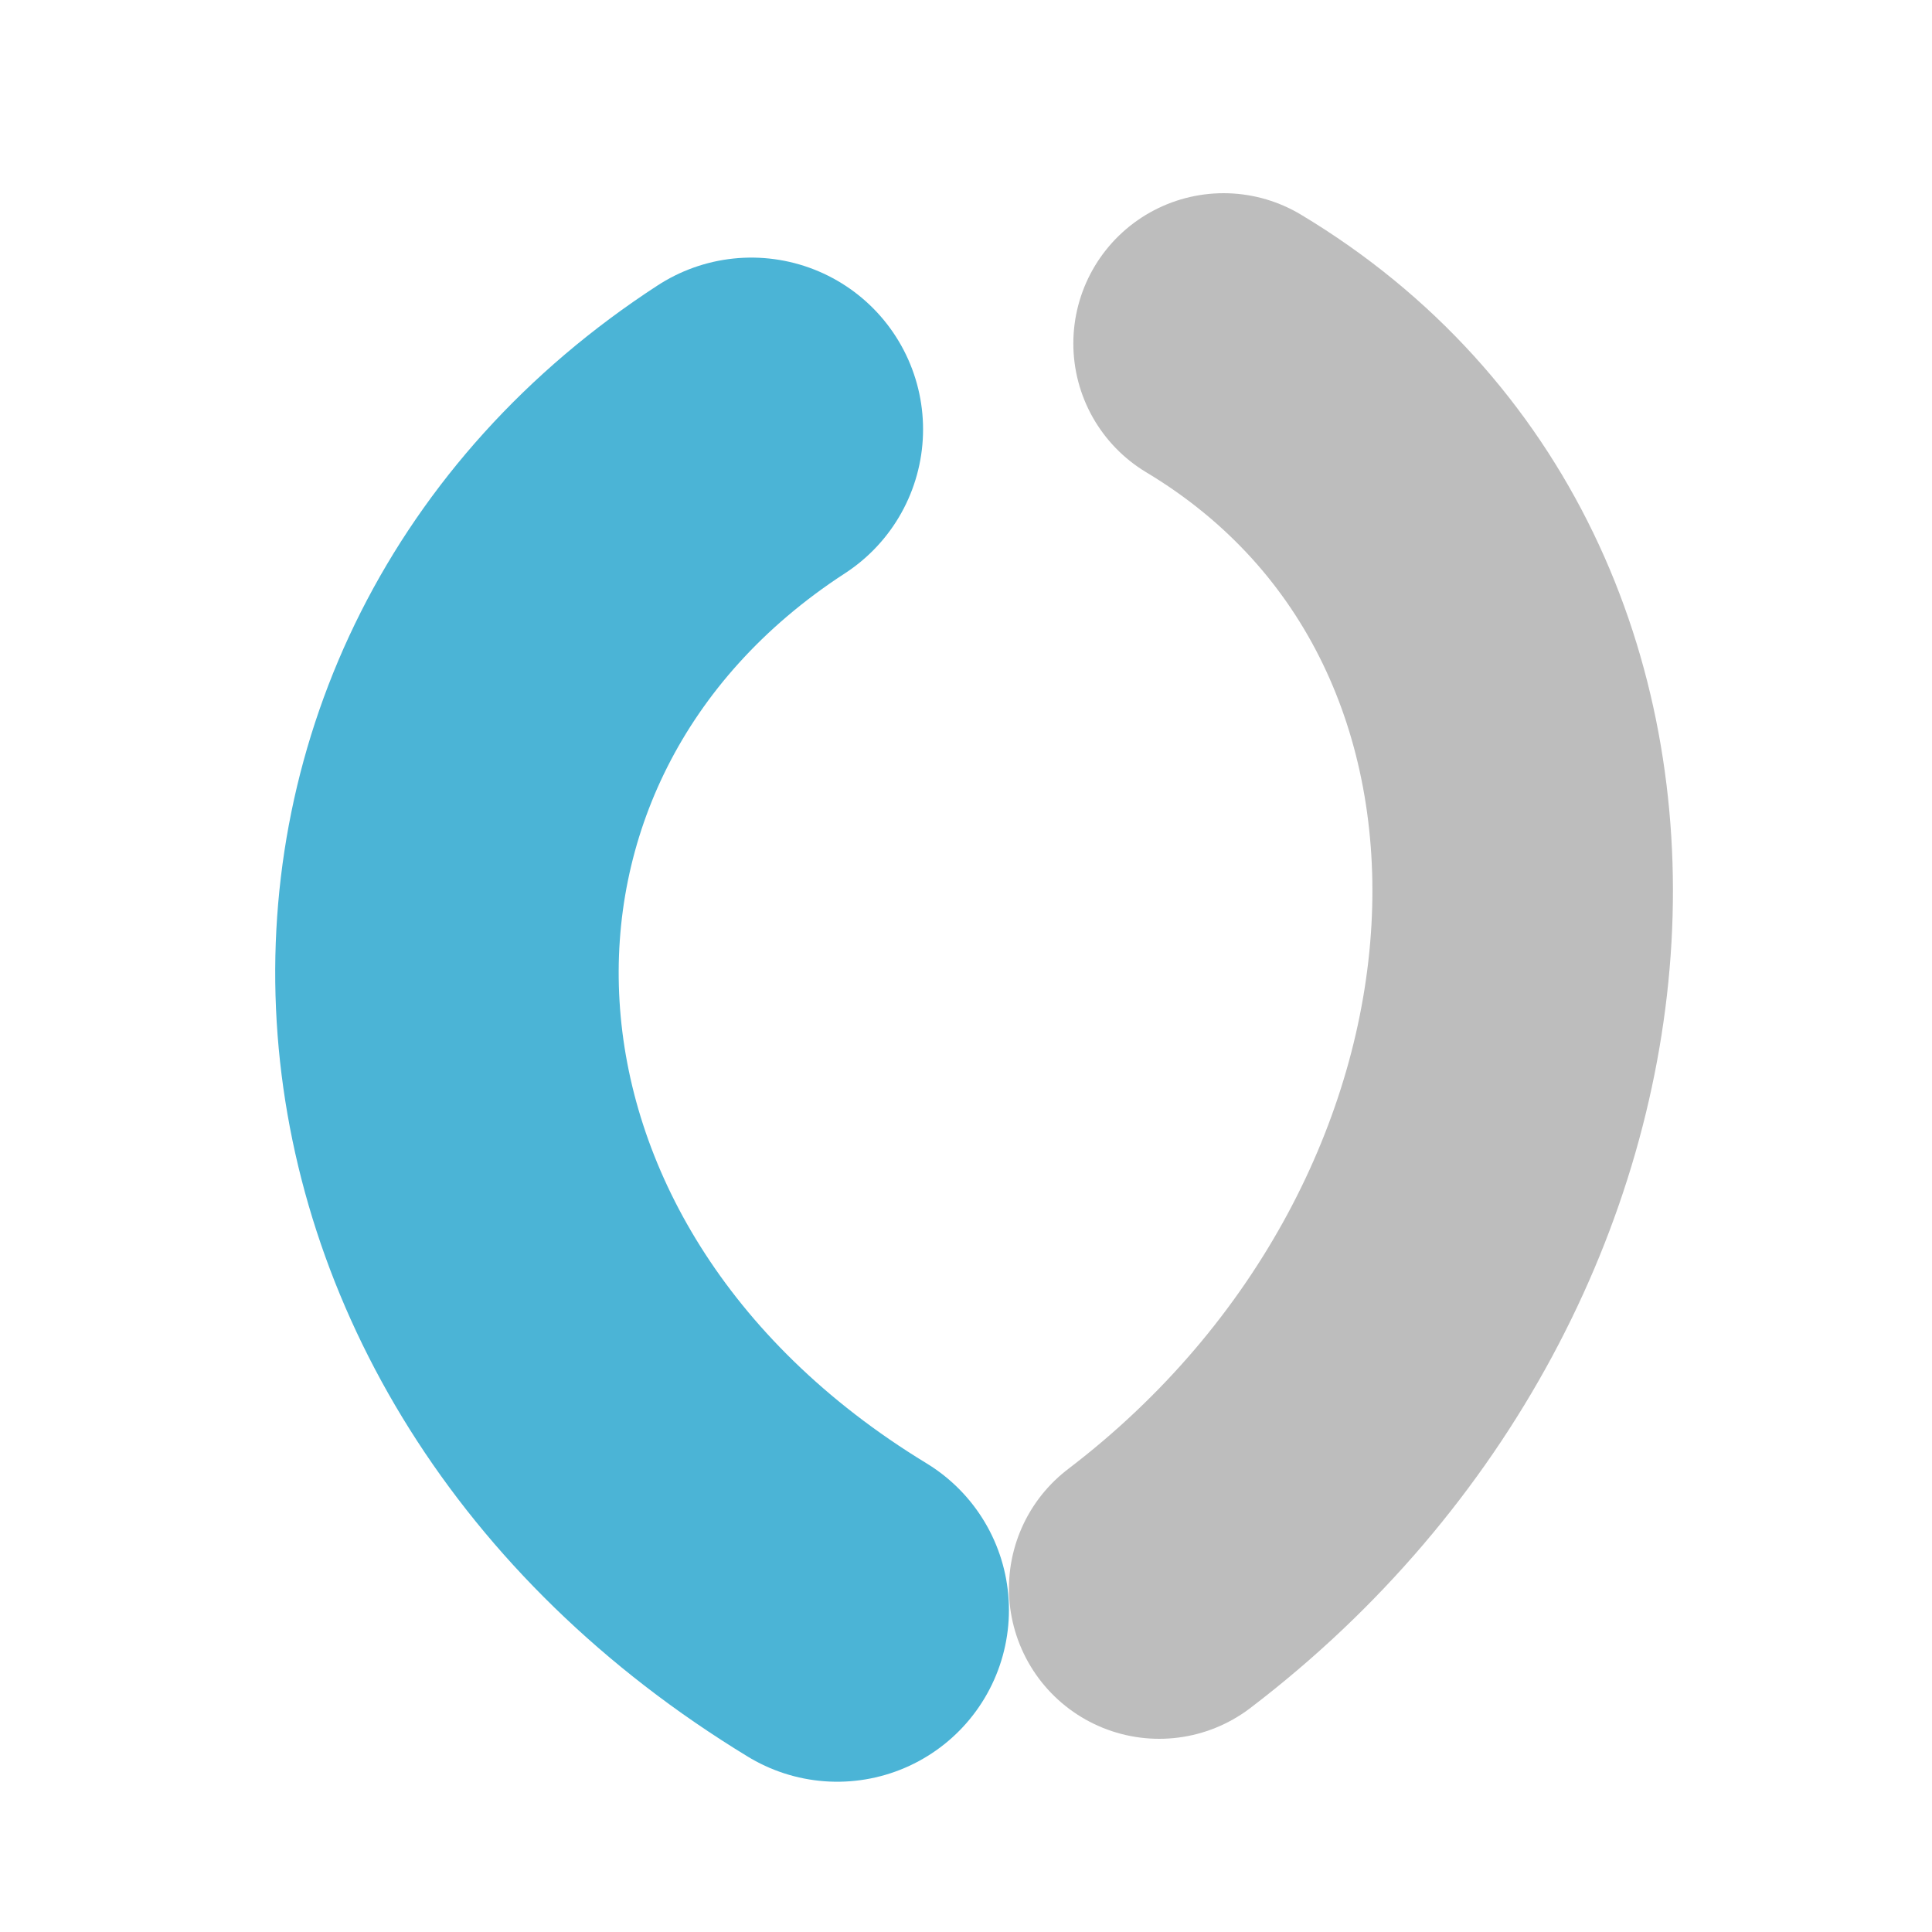
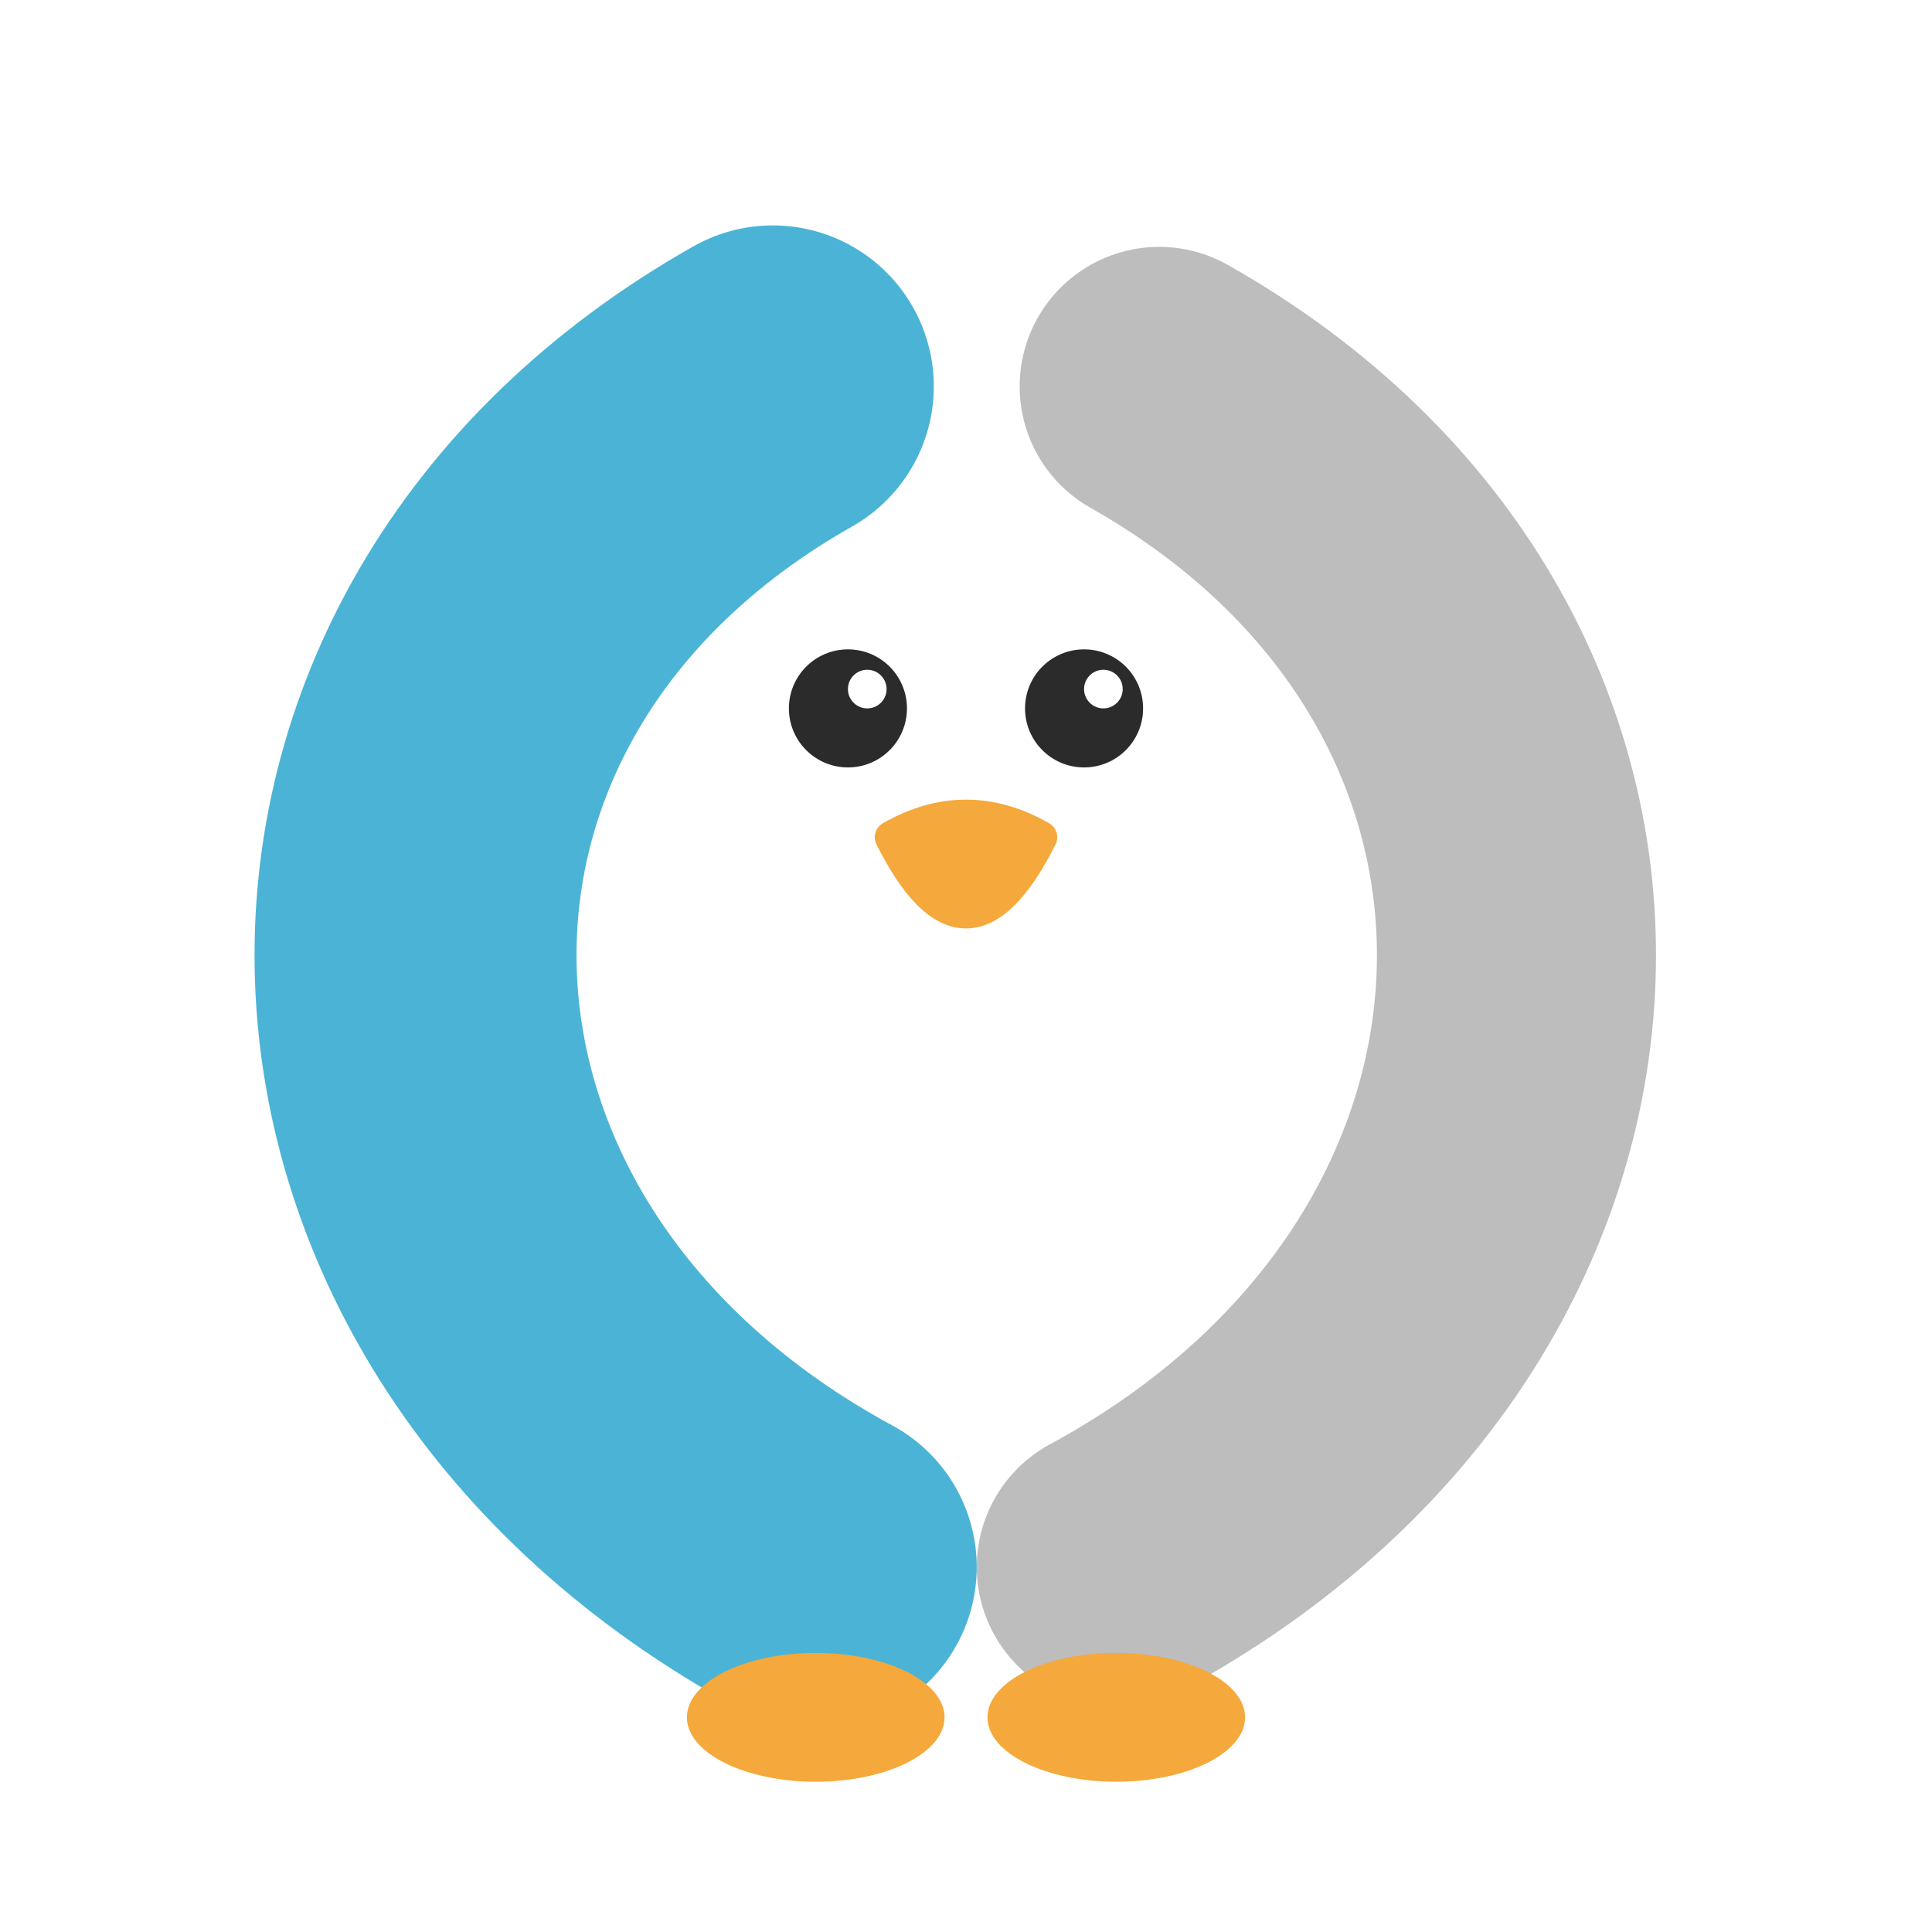
<svg xmlns="http://www.w3.org/2000/svg" viewBox="0 0 180 180" role="img" aria-label="每日連結總站">
  <rect width="180" height="180" fill="#ffffff" />
-   <path d="M 70 40 C 30 66, 32 122, 78 150" fill="none" stroke="#4BB4D6" stroke-width="32" stroke-linecap="round" />
-   <path d="M 114 32 C 154 56, 150 116, 108 148" fill="none" stroke="#BDBDBD" stroke-width="28" stroke-linecap="round" />
+   <path d="M 72 36 C 26 62, 28 120, 76 146" fill="none" stroke="#4BB4D6" stroke-width="30" stroke-linecap="round" />
+   <path d="M 108 36 C 154 62, 152 120, 104 146" fill="none" stroke="#BDBDBD" stroke-width="26" stroke-linecap="round" />
+   <circle cx="79" cy="66" r="5.5" fill="#2b2b2b" />
+   <circle cx="101" cy="66" r="5.5" fill="#2b2b2b" />
+   <circle cx="80.8" cy="64.2" r="1.8" fill="#fff" />
+   <circle cx="102.8" cy="64.2" r="1.8" fill="#fff" />
+   <path d="M 83 78 Q 90 74 97 78 Q 90 92 83 78 Z" fill="#F5A83B" stroke="#F5A83B" stroke-width="3" stroke-linejoin="round" />
+   <ellipse cx="76" cy="160" rx="12" ry="6" fill="#F5A83B" />
+   <ellipse cx="104" cy="160" rx="12" ry="6" fill="#F5A83B" />
</svg>
